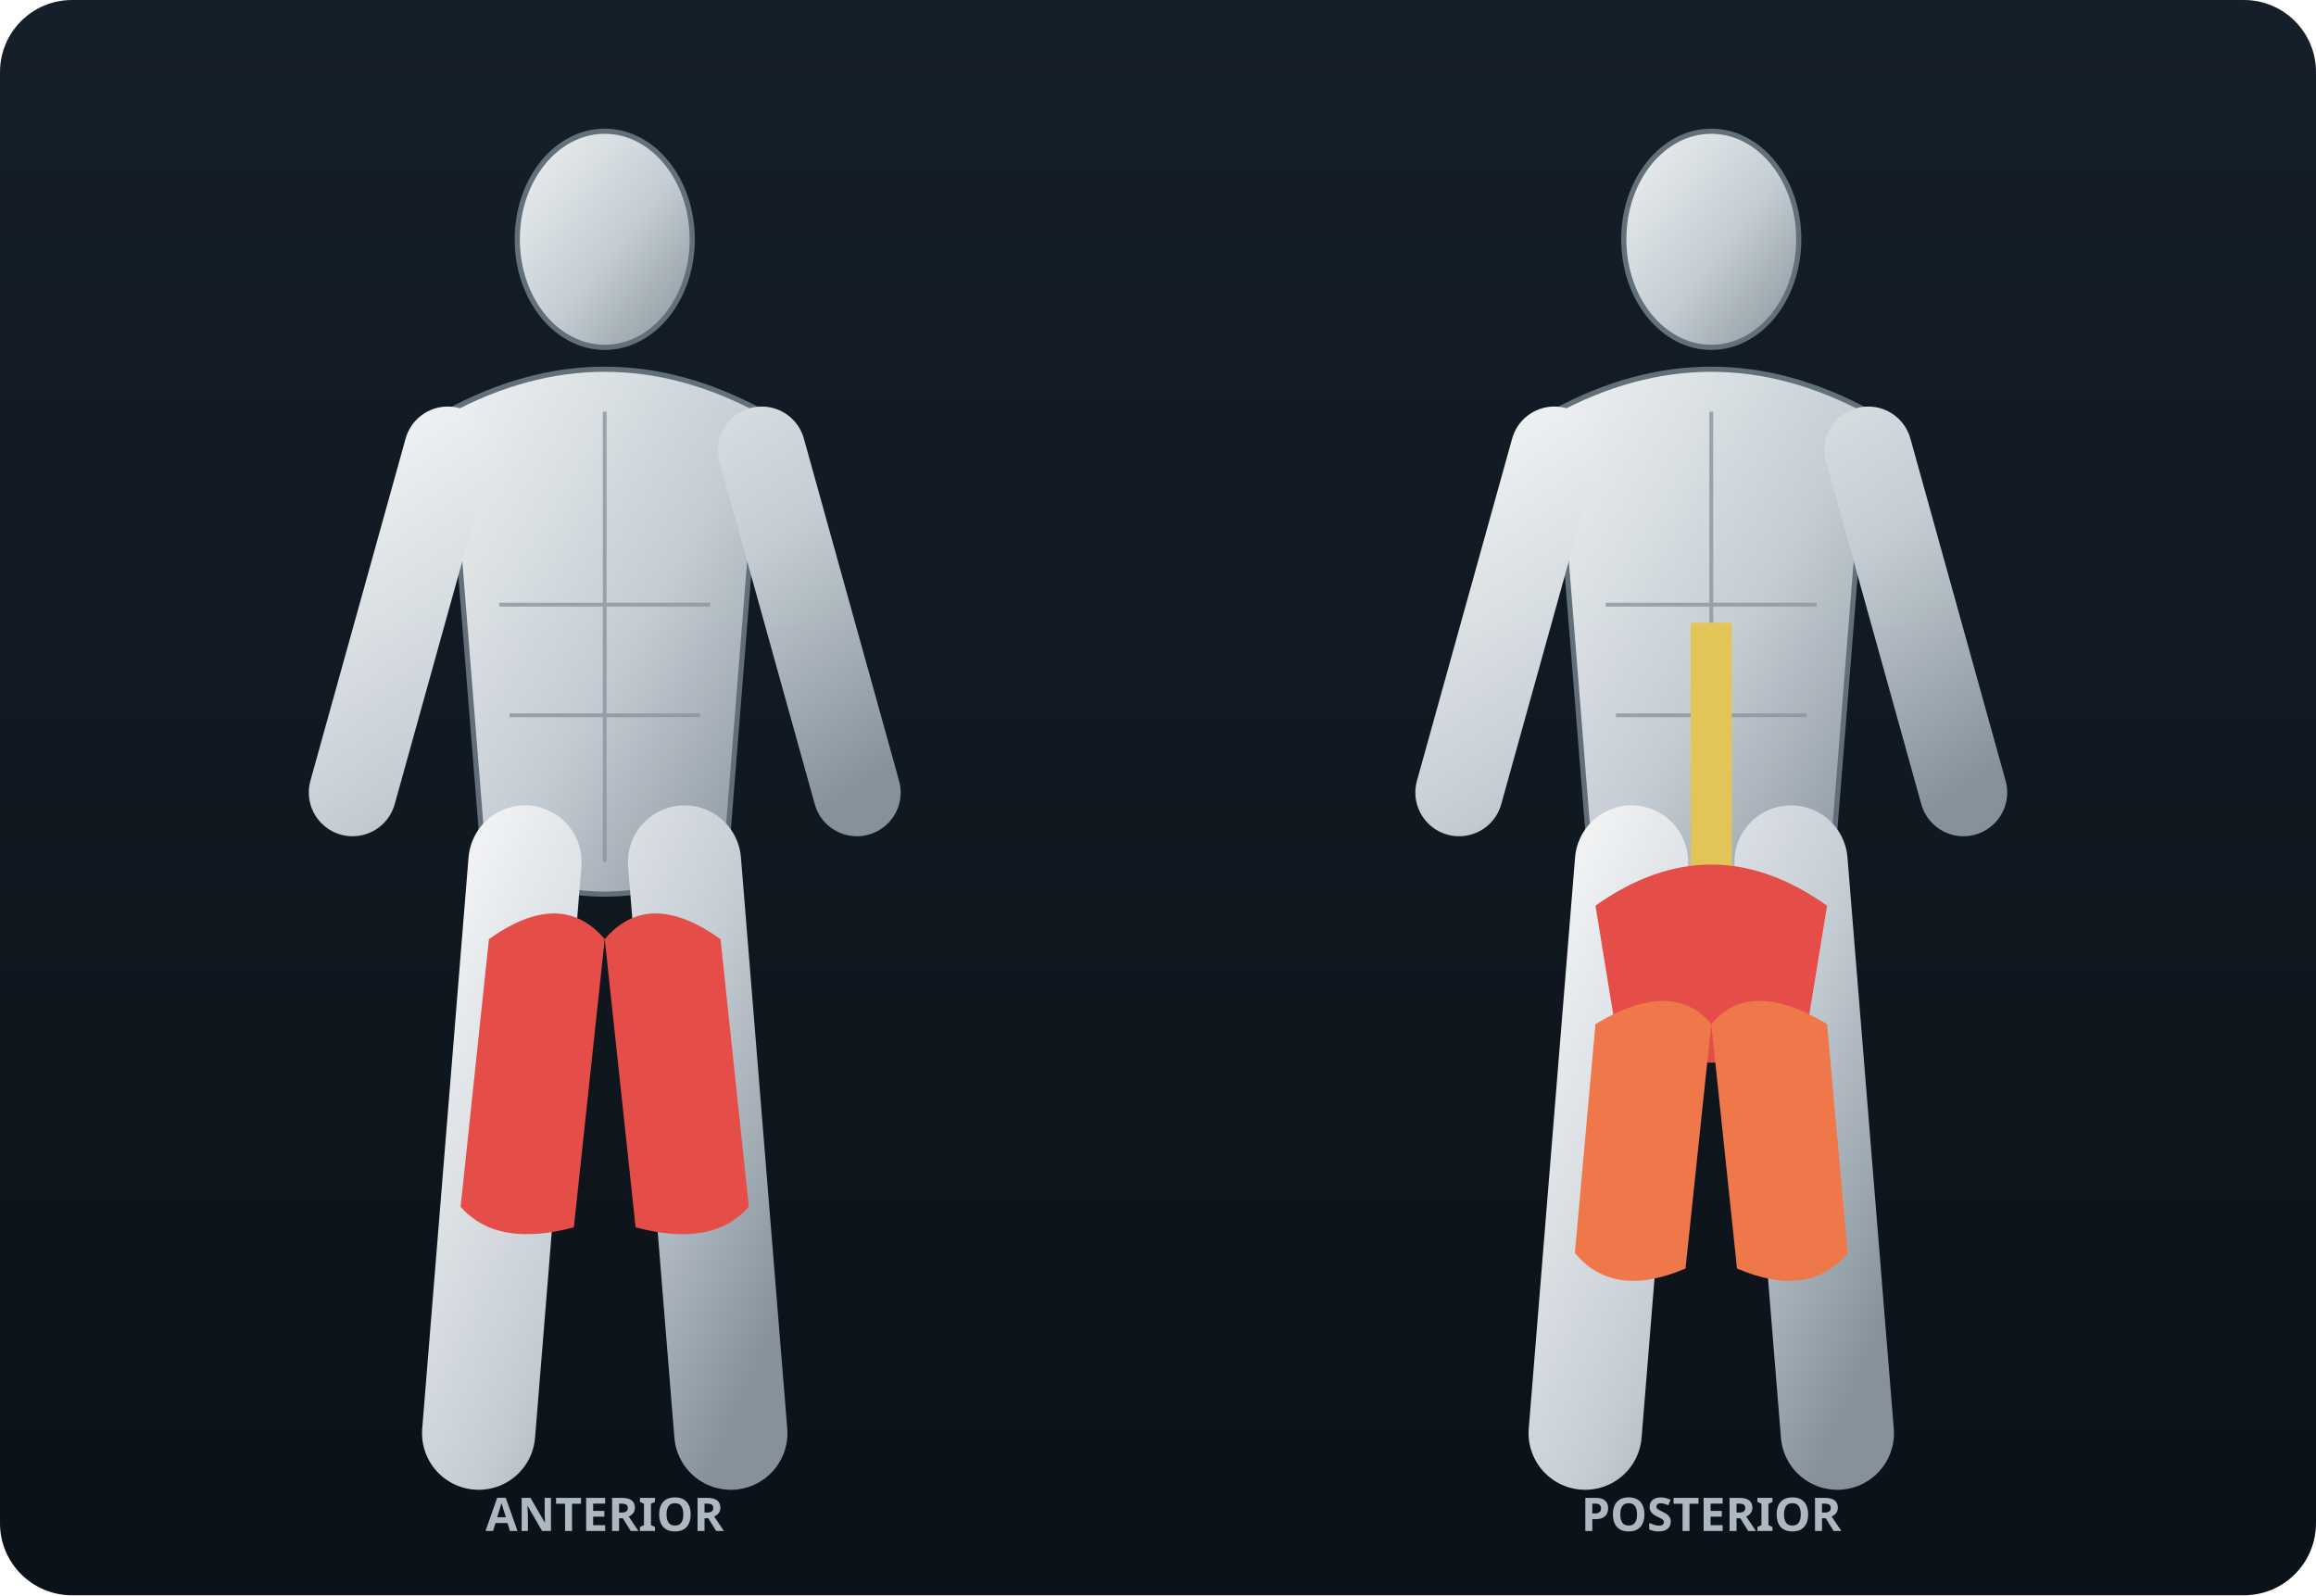
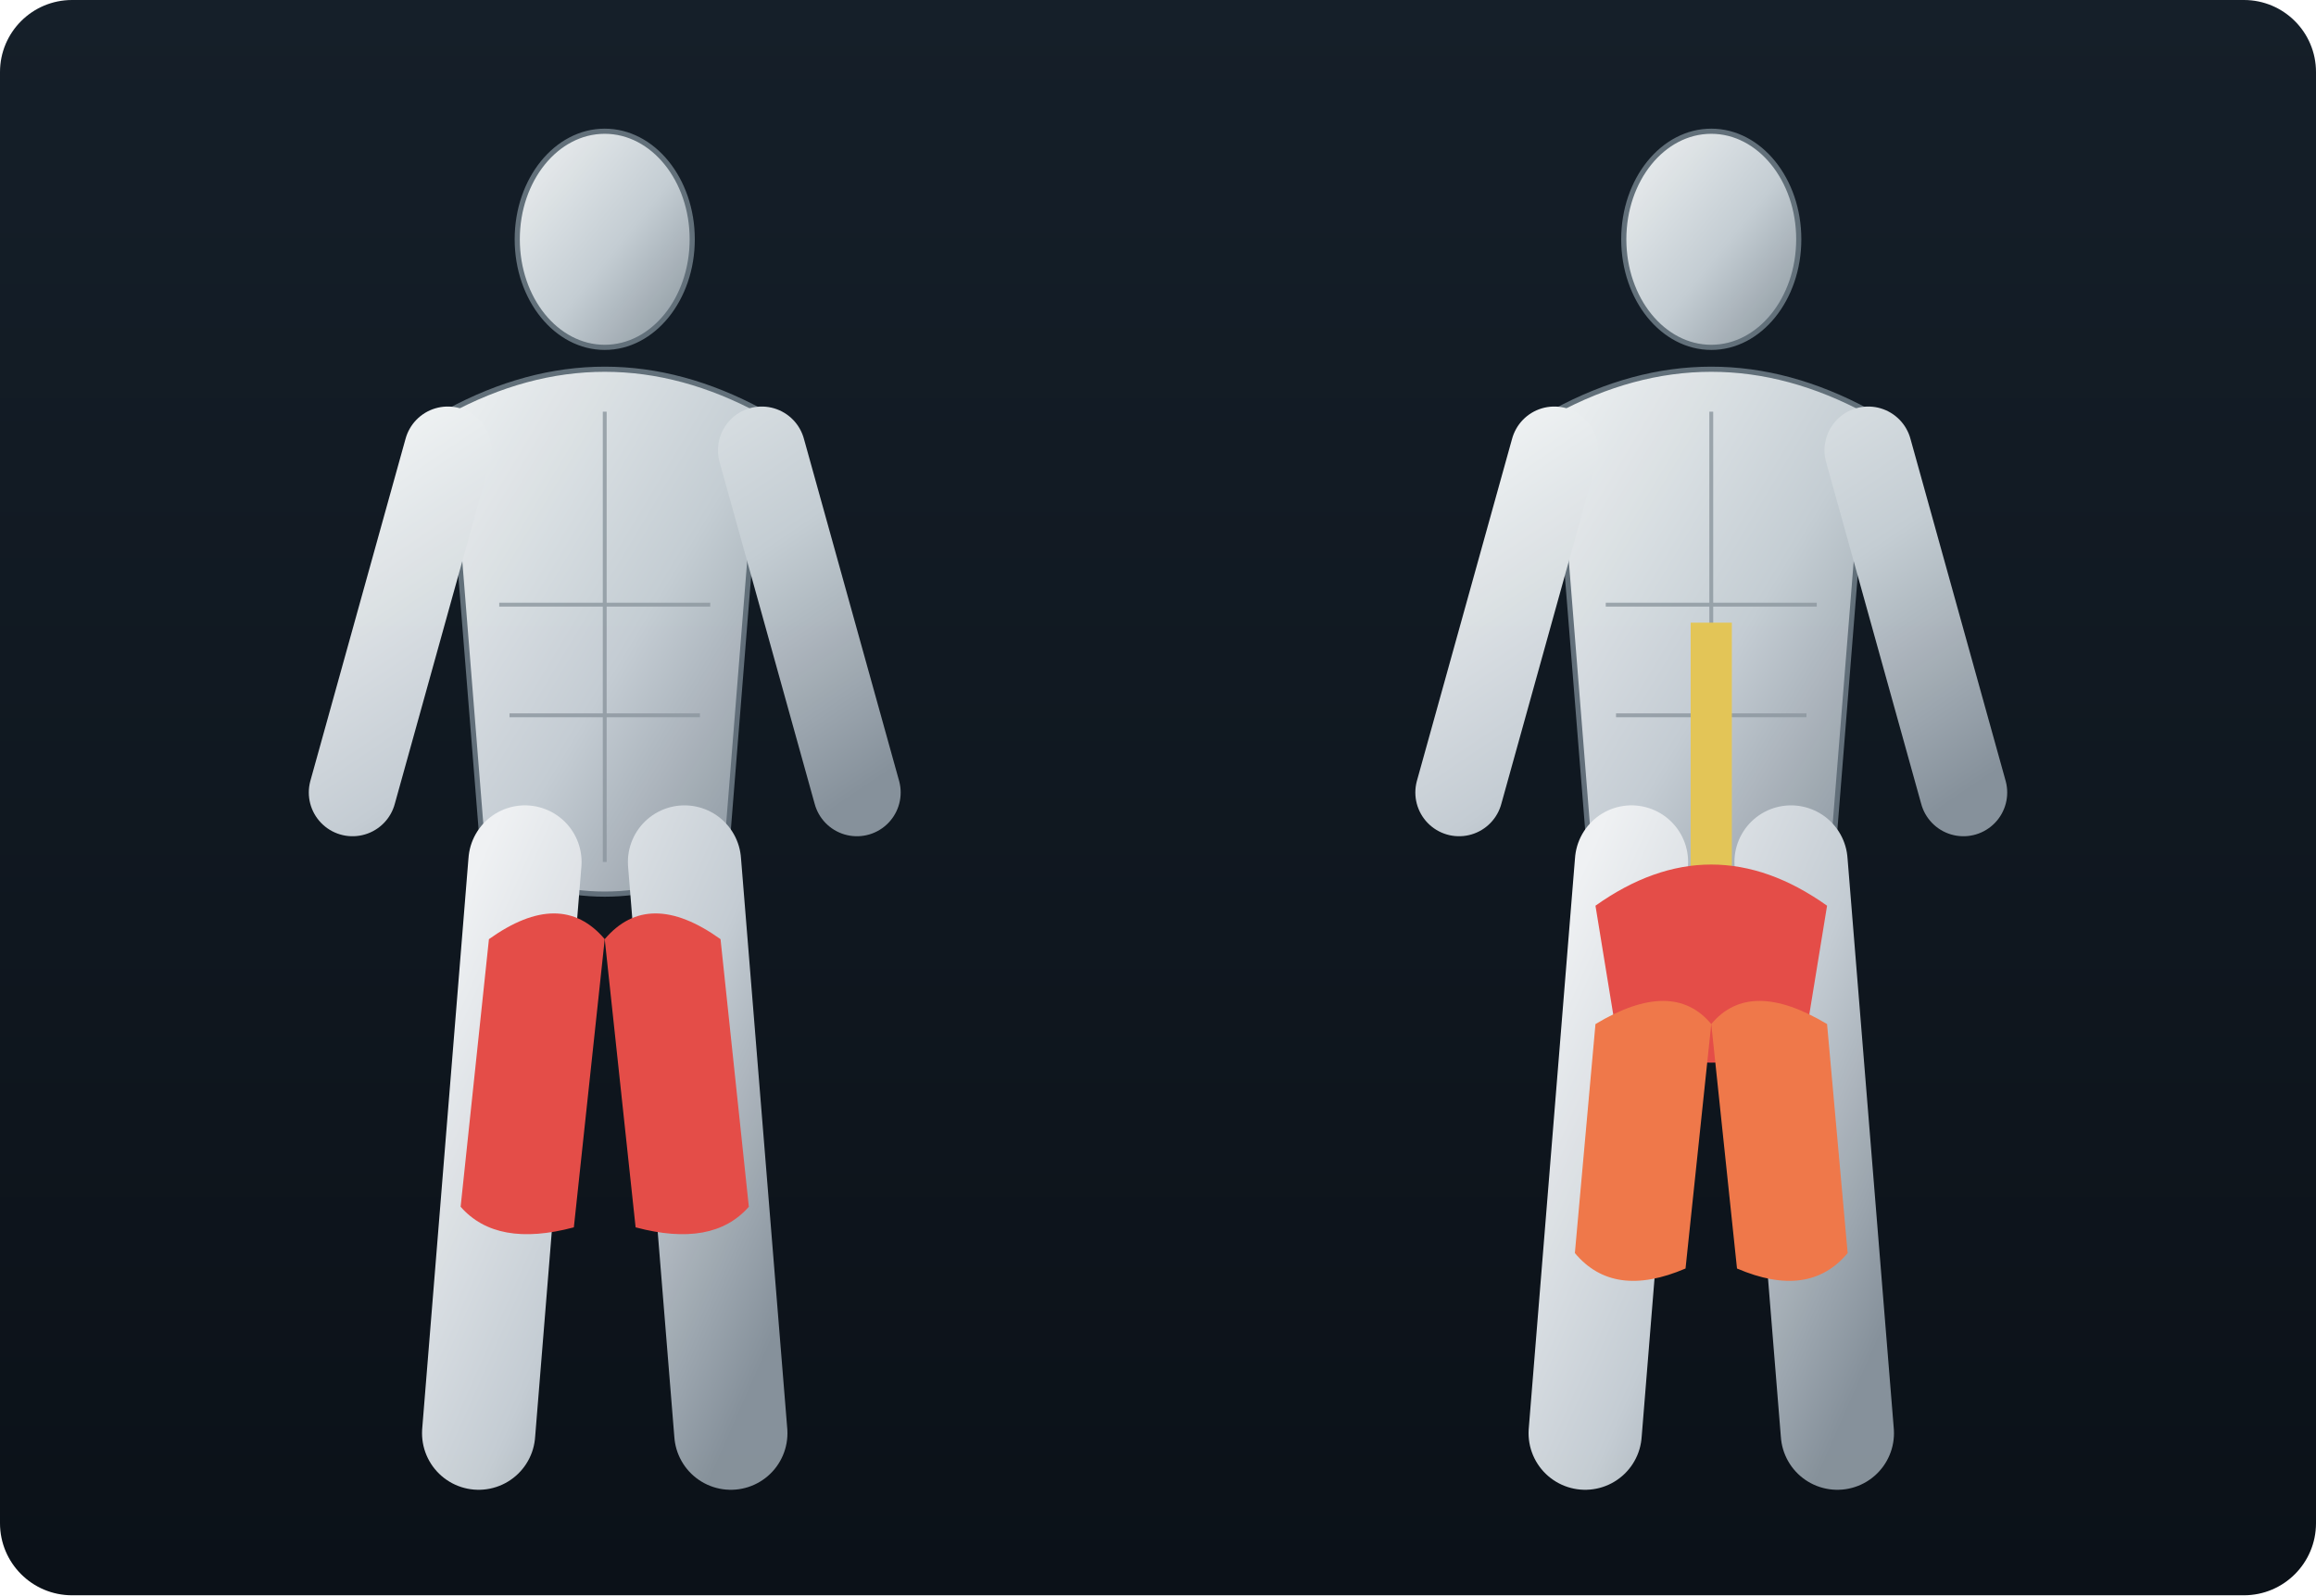
<svg xmlns="http://www.w3.org/2000/svg" width="900" height="620" viewBox="0 0 900 620" role="img" aria-label="Músculos trabajados · Sentadilla con barra" data-style="anatomical-v2">
  <defs>
    <linearGradient id="mapbg" x2="0" y2="1">
      <stop stop-color="#151f29" />
      <stop offset="1" stop-color="#0b1118" />
    </linearGradient>
    <linearGradient id="skin" x2="1" y2="1">
      <stop stop-color="#f4f6f7" />
      <stop offset=".55" stop-color="#c8d0d6" />
      <stop offset="1" stop-color="#89949d" />
    </linearGradient>
  </defs>
  <rect width="900" height="620" rx="28" fill="url(#mapbg)" />
  <g opacity=".98">
    <ellipse cx="235" cy="93" rx="34" ry="42" fill="url(#skin)" stroke="#64717b" stroke-width="2" />
    <path d="M174 160Q235 127 296 160L282 335Q235 360 188 335Z" fill="url(#skin)" stroke="#64717b" stroke-width="2" />
    <path d="M174 175L137 308M296 175L333 308" stroke="url(#skin)" stroke-width="34" stroke-linecap="round" />
    <path d="M204 335L186 557M266 335L284 557" stroke="url(#skin)" stroke-width="44" stroke-linecap="round" />
    <path d="M235 160v175M194 235h82M198 278h74" stroke="#8d979f" stroke-width="1.5" opacity=".8" />
    <ellipse cx="665" cy="93" rx="34" ry="42" fill="url(#skin)" stroke="#64717b" stroke-width="2" />
    <path d="M604 160Q665 127 726 160L712 335Q665 360 618 335Z" fill="url(#skin)" stroke="#64717b" stroke-width="2" />
    <path d="M604 175L567 308M726 175L763 308" stroke="url(#skin)" stroke-width="34" stroke-linecap="round" />
    <path d="M634 335L616 557M696 335L714 557" stroke="url(#skin)" stroke-width="44" stroke-linecap="round" />
    <path d="M665 160v175M624 235h82M628 278h74" stroke="#8d979f" stroke-width="1.5" opacity=".8" />
    <path d="M190 365q28-20 45 0l-12 112q-30 8-44-8z" fill="#e94f48" />
    <path d="M280 365q-28-20-45 0l12 112q30 8 44-8z" fill="#e94f48" />
    <path d="M657 242h16v112h-16z" rx="8" fill="#e8c958" />
    <path d="M620 352q45-32 90 0l-8 49q-37 24-74 0z" fill="#e94f48" />
    <path d="M620 398q30-18 45 0l-10 95q-28 12-43-6z" fill="#f47a4a" />
    <path d="M710 398q-30-18-45 0l10 95q28 12 43-6z" fill="#f47a4a" />
  </g>
-   <g fill="#aeb8c1" font-family="system-ui,sans-serif" font-size="18" font-weight="700">
-     <text x="235" y="595" text-anchor="middle">ANTERIOR</text>
-     <text x="665" y="595" text-anchor="middle">POSTERIOR</text>
-   </g>
</svg>
